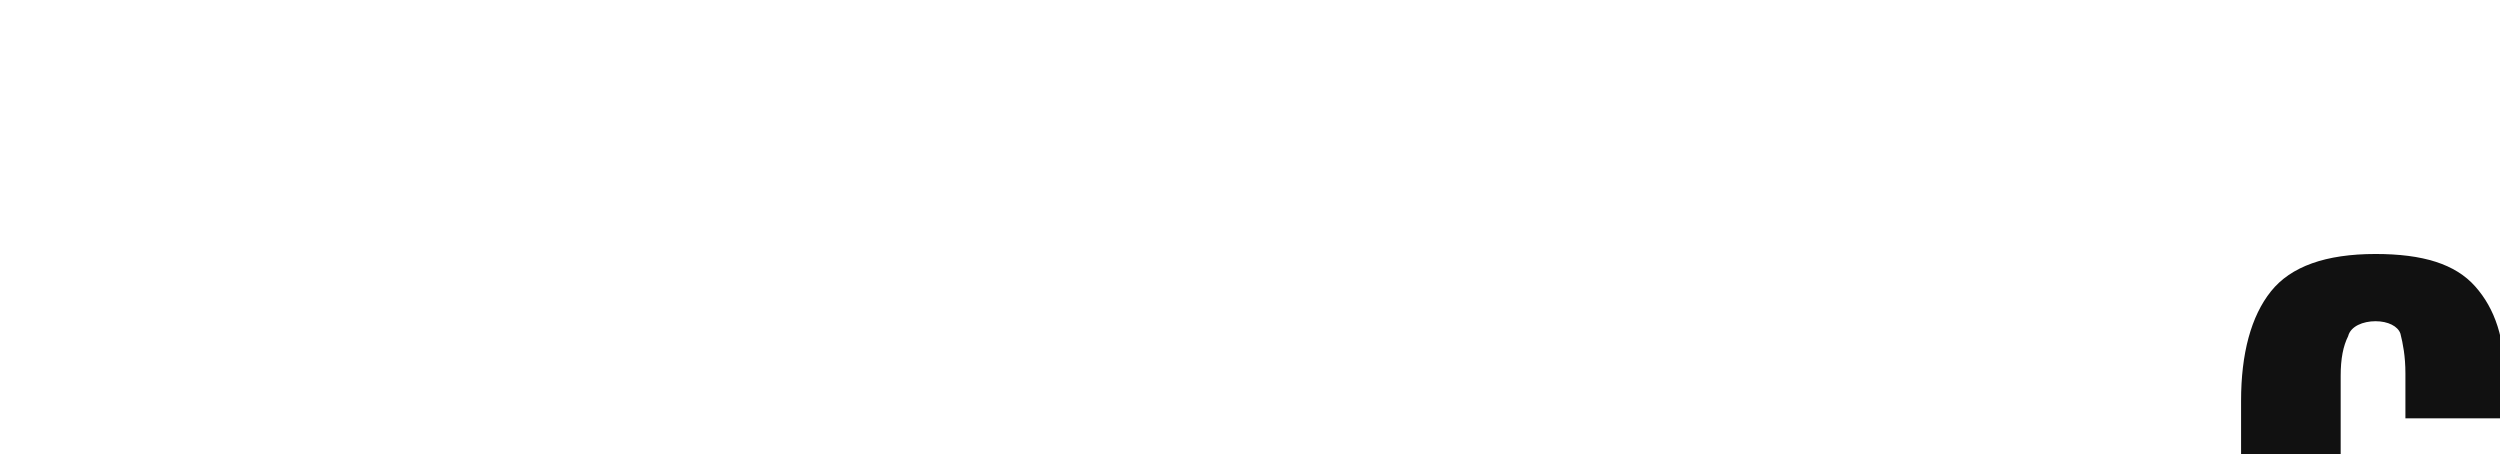
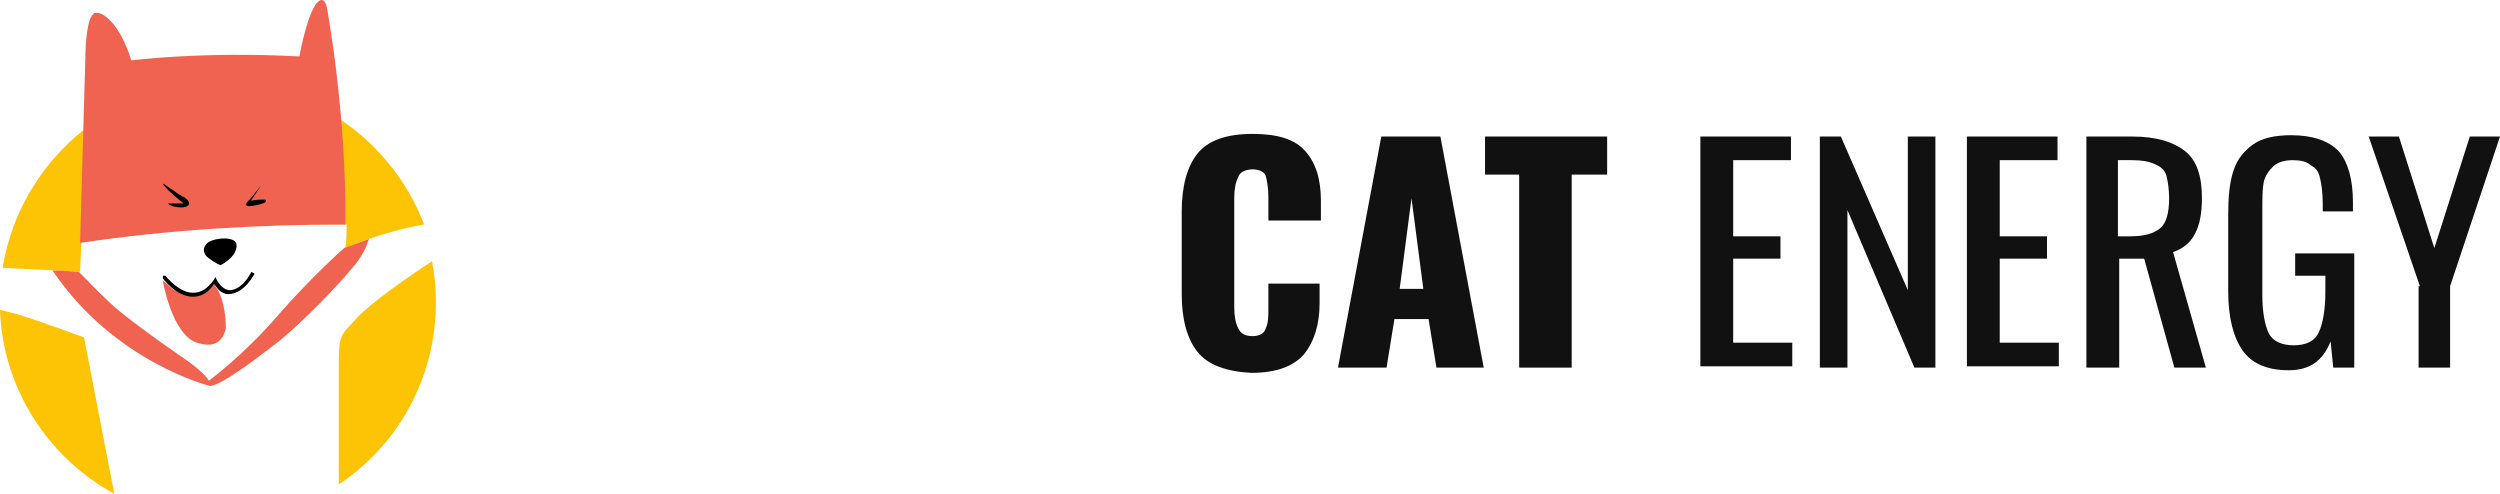
- <svg xmlns="http://www.w3.org/2000/svg" x="0px" y="0px" viewBox="0 0.002 101px 18px">
+ <svg xmlns="http://www.w3.org/2000/svg" x="0px" y="0px" viewBox="0 0.002 190.4 37.598" style="enable-background:new 0 0 33.3 37.6;">
+   <style type="text/css">
+     .st0 {
+     fill: #FDC305;
+     }
+     .st1 {
+     fill: #F06351;
+     }
+   </style>
+   <g>
+     <path class="st0" d="M6.1,20.7l0.1-2.3c6.7-0.9,13.4-1.4,20.2-1.3c0,0.6,0,1.2-0.1,1.8c0,0,2.9-1.3,6-1.8     c-2.4-6.3-8.5-10.8-15.6-10.8c-8.3,0-15.2,6.1-16.5,14.1C2.4,20.5,6.1,20.7,6.1,20.7z" />
+     <path class="st0" d="M27.2,24.2c-1.2,1.3-1.4,1.2-1.4,3.5c0,0.9,0,4.9,0,9.2c4.5-3,7.4-8.1,7.4-13.9c0-1.1-0.1-2.1-0.3-3.1     C31.2,21,28.2,23.1,27.2,24.2z" />
+     <path class="st0" d="M6.4,25.7c0,0-3.8-1.4-5.2-1.8c-0.4-0.1-0.8-0.2-1.2-0.3c0.2,6,3.7,11.3,8.7,14L6.4,25.7z" />
+   </g>
+   <path class="st1" d="M26.3,17.1c0.1-8.5-1.4-16.5-1.4-16.5S24.7-0.6,24,0.4c-0.7,1.1-1.2,3.9-1.2,3.9c-7.4-0.4-12.8,0.3-12.8,0.3   C9.2,2,7.9,0.8,7.2,1C6.5,1.3,6.5,4.4,6.5,4.4L6.1,18.5C12.8,17.5,19.6,17.1,26.3,17.1z" />
+   <path d="M12.4,14c0-0.1,1,0.7,1.4,0.9c0.4,0.2,0.6,0.4,0.6,0.6c0,0.2-0.3,0.3-0.6,0.3s-0.9-0.1-1-0.3c0,0,0.6,0,0.9,0h0.3   C14.1,15.6,12.7,14.5,12.4,14z" />
+   <path d="M19.9,14.1c0,0-1,1.3-1.1,1.3c0,0.1-0.2,0.3,0.2,0.3s1.1-0.2,1.2-0.3c0.1-0.1,0.1-0.2-0.1-0.2c-0.2,0-0.7,0-1,0.1L19.9,14.1   C19.9,14.1,20,14,19.9,14.1z" />
+   <path d="M16.8,20.2c0,0,0.8-0.4,1.1-1c0.3-0.7,0-0.9-0.4-1c-0.5-0.1-1.3,0-1.7,0.3c-0.4,0.4-0.3,0.7-0.1,1   C15.9,19.7,16.5,20.1,16.8,20.2z" />
+   <path class="st1" d="M16.3,21.5c0,0-0.2,0.4-0.5,0.6c-0.2,0.2-0.6,0.4-1,0.4c-0.6,0-1.1-0.2-1.5-0.4c-0.2-0.1-0.4-0.3-0.5-0.4   c-0.2-0.2-0.4-0.3-0.4-0.3s0.7,4.1,2.6,4.7c1.8,0.6,2.1-0.7,2.2-1.1c0-0.3,0-2.1-0.8-3.2C16.5,21.4,16.4,21.6,16.3,21.5z" />
+   <g>
+     <path d="M14.7,22.6C14.7,22.6,14.7,22.6,14.7,22.6c-1.3,0-2.3-1.4-2.3-1.4c0-0.1,0-0.2,0-0.2c0.1,0,0.2,0,0.2,0c0,0,1,1.3,2.1,1.3     c0,0,0,0,0,0c0.6,0,1.1-0.3,1.6-1l0.1-0.2l0.1,0.2c0,0,0.4,0.8,1,0.8c0.5,0,1.1-0.4,1.6-1.3c0-0.1,0.1-0.1,0.2,0     c0.1,0,0.1,0.1,0,0.2c-0.6,1-1.3,1.4-1.9,1.4c-0.6,0-0.9-0.5-1.1-0.8C15.9,22.3,15.3,22.6,14.7,22.6z" />
+   </g>
+   <path class="st1" d="M26.2,18.9c0,0-2.5,2.2-5.1,5.2S15.9,29,15.9,29c-0.2-0.5-1.6-1.5-1.6-1.5s-3.1-2.1-5.2-3.8   c-1.2-1-2.3-2.2-3.1-3c-0.3,0-1.1-0.1-2-0.1c4.7,7,12,8.8,12,8.8c0.9-0.1,3.3-1.9,5.1-3.3c1.8-1.4,4.8-4.5,5.9-5.9   c0.6-0.7,0.9-1.4,1.1-2C27,18.6,26.2,18.9,26.2,18.9z" />
  <g transform="matrix(1, 0, 0, 1, 90, 10.2)">
    <path class="st0" d="M1.2,16.6c-0.8-1-1.2-2.5-1.2-4.4V5.9c0-1.9,0.4-3.4,1.2-4.4C2,0.5,3.4,0,5.4,0c1.9,0,3.2,0.4,4,1.3     c0.8,0.9,1.2,2.1,1.2,3.8v1.5H6.6V4.8c0-0.7-0.1-1.2-0.2-1.6C6.3,2.9,5.9,2.7,5.4,2.7S4.4,2.9,4.3,3.3C4.1,3.7,4,4.2,4,4.9v8.3     c0,0.7,0.1,1.2,0.3,1.6c0.2,0.4,0.5,0.6,1.1,0.6c0.5,0,0.9-0.2,1-0.6c0.2-0.4,0.2-0.9,0.2-1.6v-1.8h3.9v1.5c0,1.6-0.4,2.9-1.2,3.9     c-0.8,0.9-2.1,1.4-4,1.4C3.4,18.1,2,17.6,1.2,16.6z" style="fill: rgb(17, 17, 17);" />
    <path class="st0" d="M15.2,0.2h4.5L23,17.8h-3.6l-0.6-3.7h-2.6l-0.6,3.7h-3.7L15.2,0.2z M18.4,11.8l-0.9-6.9l-0.9,6.9H18.4z" style="fill: rgb(17, 17, 17);" />
    <path class="st0" d="M25.8,3.1h-2.7V0.2h9.3v2.9h-2.7v14.7h-4V3.1z" style="fill: rgb(17, 17, 17);" />
    <path class="st0" d="M39.5,0.2h6.9v1.8H42v5.8h3.6v1.7H42v6.4h4.5v1.8h-7V0.2z" style="fill: rgb(17, 17, 17);" />
    <path class="st0" d="M48.5,0.2h1.7l5.1,11.7V0.2h2.1v17.6h-1.6l-5.1-12v12h-2.1V0.2z" style="fill: rgb(17, 17, 17);" />
    <path class="st0" d="M59.8,0.2h6.9v1.8h-4.4v5.8h3.6v1.7h-3.6v6.4h4.5v1.8h-7V0.2z" style="fill: rgb(17, 17, 17);" />
    <path class="st0" d="M68.8,0.2h3.6c1.8,0,3.1,0.4,4,1.1s1.3,1.9,1.3,3.6c0,2.3-0.7,3.6-2.2,4.1l2.5,8.8h-2.4l-2.3-8.3h-1.9v8.3     h-2.5V0.2z M72.2,7.8c1.1,0,1.8-0.2,2.3-0.6C75,6.8,75.2,6,75.2,4.9c0-0.7-0.1-1.3-0.2-1.7s-0.4-0.7-0.9-0.9     c-0.4-0.2-1-0.3-1.7-0.3h-1.1v5.8H72.2z" style="fill: rgb(17, 17, 17);" />
    <path class="st0" d="M80.8,16.5c-0.7-1-1.1-2.5-1.1-4.5V6.2c0-1.4,0.1-2.5,0.4-3.4c0.3-0.9,0.8-1.5,1.5-2c0.7-0.5,1.7-0.7,2.9-0.7     c1.6,0,2.8,0.4,3.6,1.2c0.7,0.8,1.1,2.1,1.1,3.9v0.7h-2.3V5.3c0-0.8-0.1-1.5-0.2-1.9c-0.1-0.5-0.3-0.8-0.7-1     C85.7,2.1,85.2,2,84.6,2c-0.7,0-1.2,0.2-1.5,0.5c-0.3,0.3-0.6,0.7-0.7,1.2c-0.1,0.5-0.1,1.2-0.1,2.1v6.5c0,1.3,0.2,2.3,0.5,2.9     c0.3,0.6,1,0.9,1.9,0.9c0.9,0,1.6-0.3,1.9-1c0.3-0.6,0.5-1.7,0.5-3.1v-1.2h-2.3V9.1h4.5v8.7h-1.6l-0.2-2c-0.6,1.5-1.6,2.2-3.2,2.2     C82.7,18,81.5,17.5,80.8,16.5z" style="fill: rgb(17, 17, 17);" />
    <path class="st0" d="M94.3,11.6L90.4,0.2h2.3l2.7,8.5l2.7-8.5h2.3l-3.8,11.4v6.2h-2.4V11.6z" style="fill: rgb(17, 17, 17);" />
  </g>
</svg>
